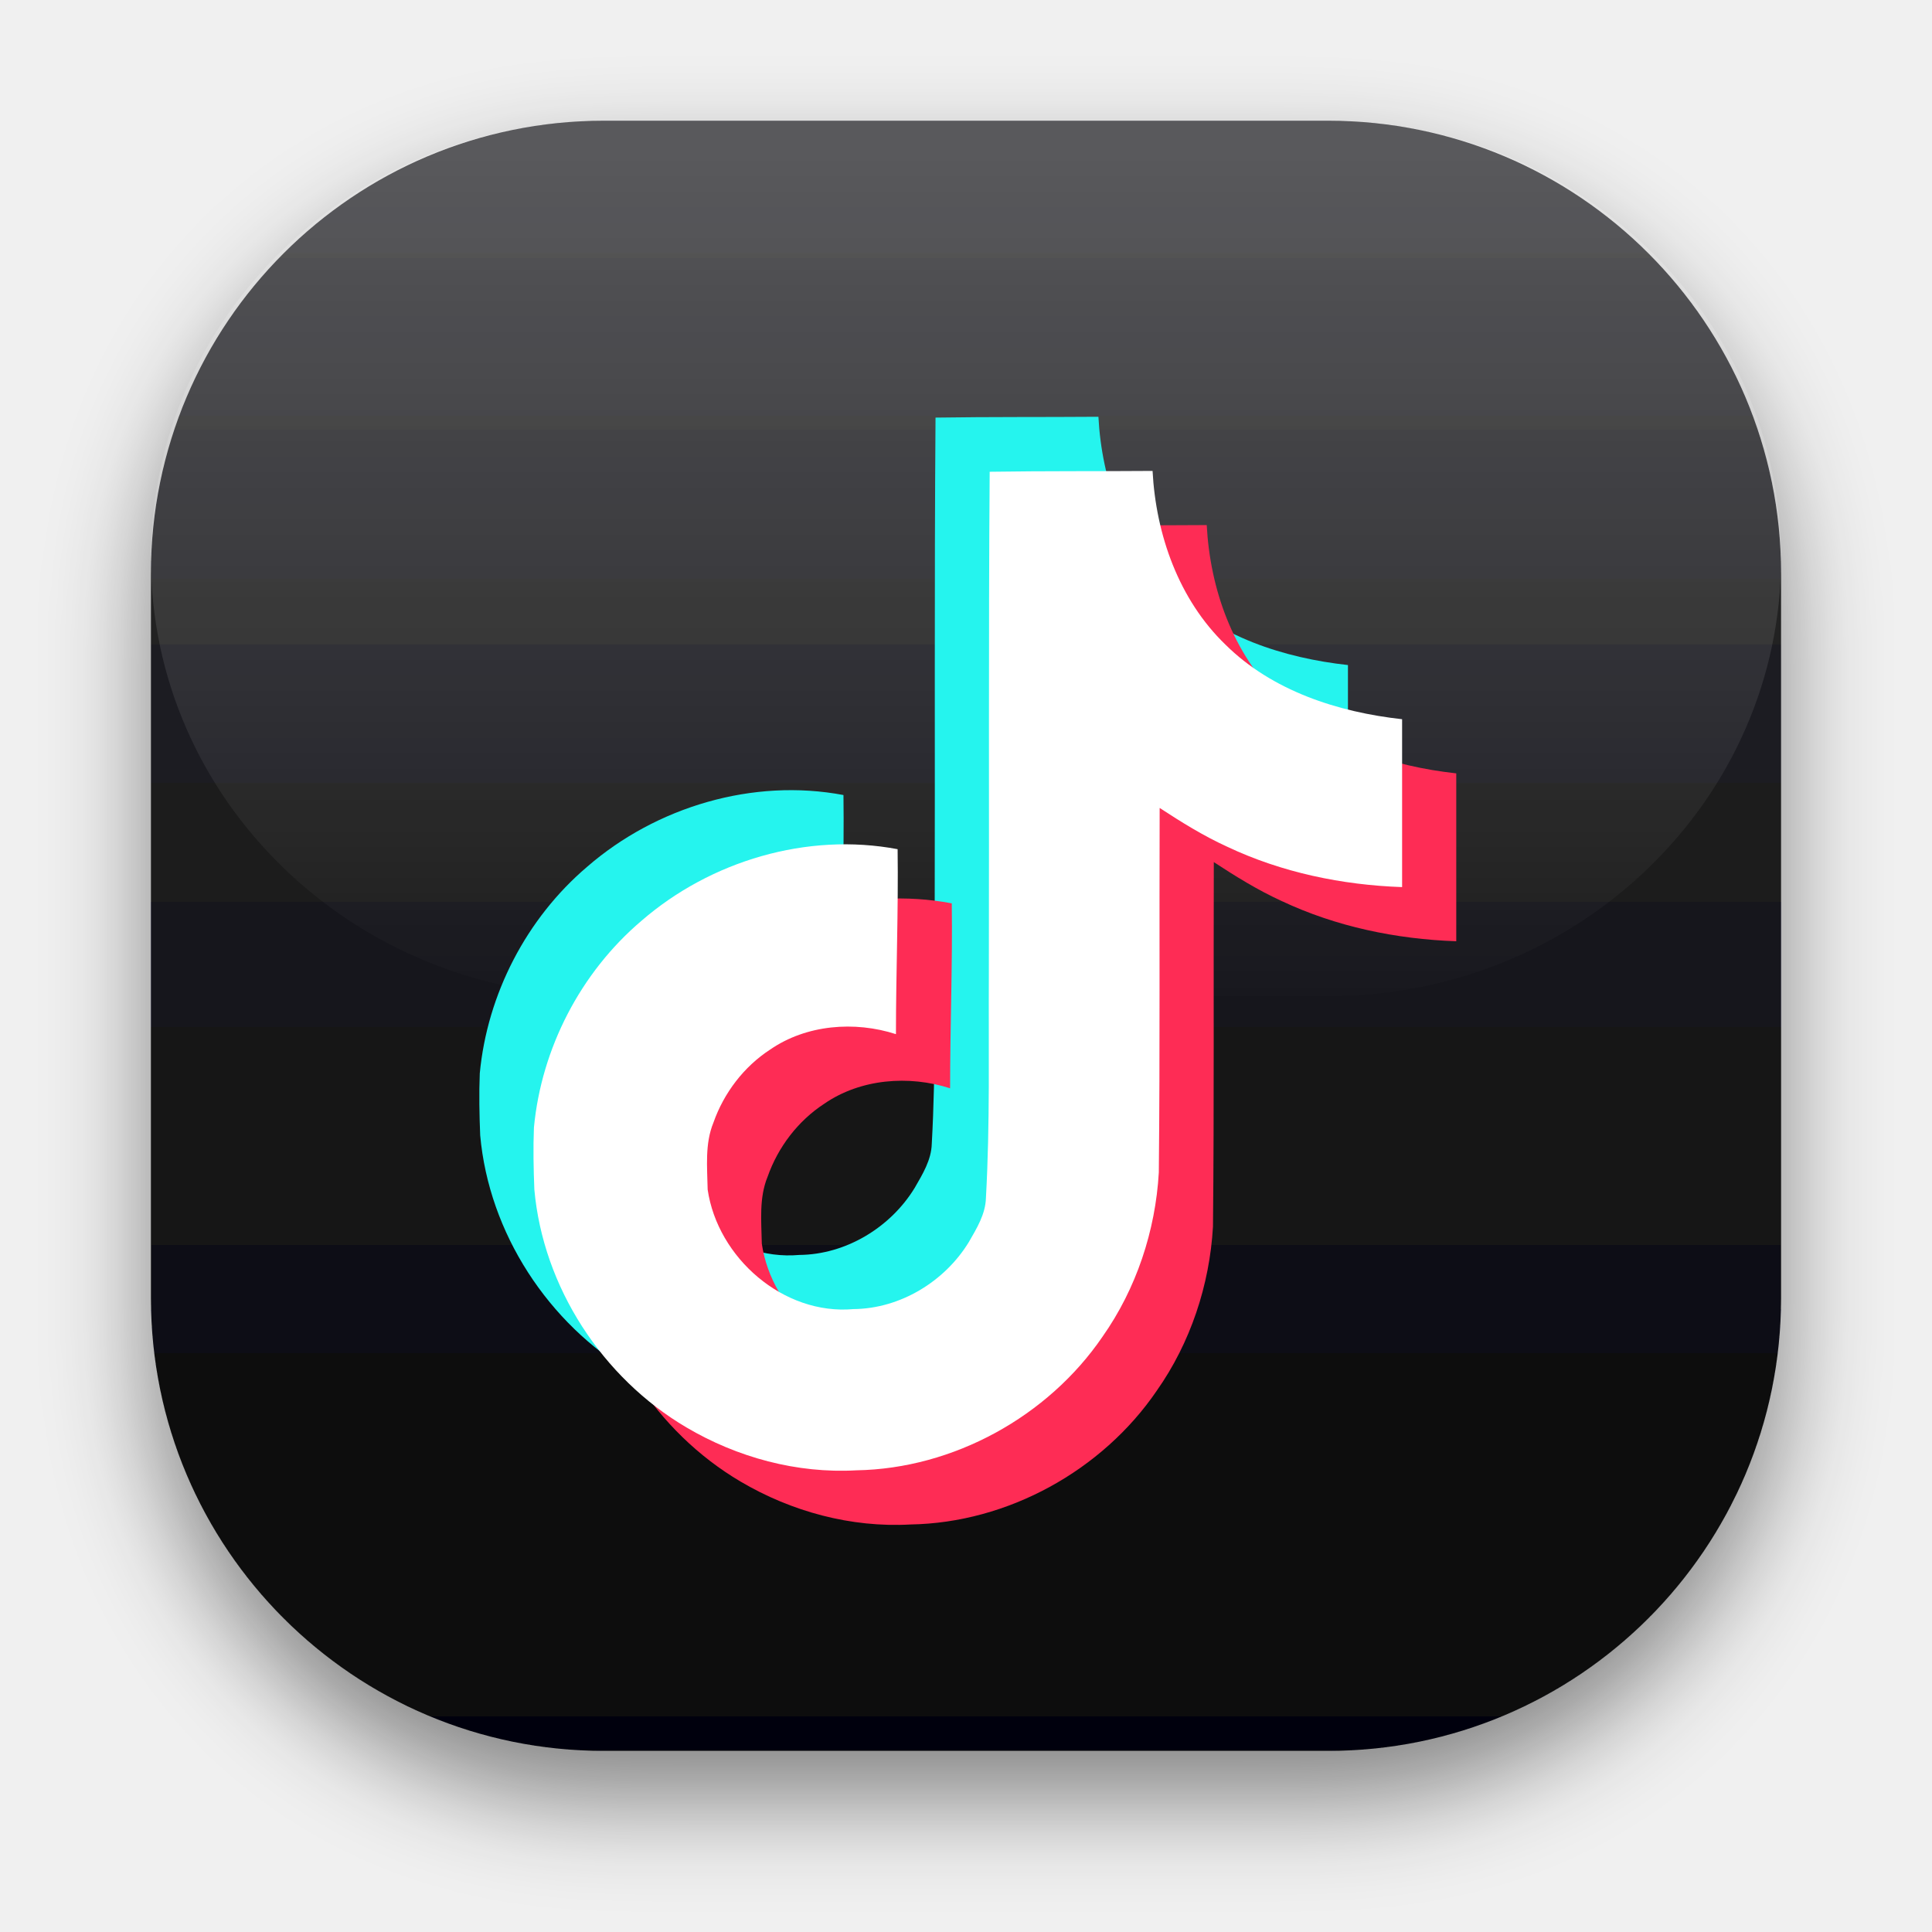
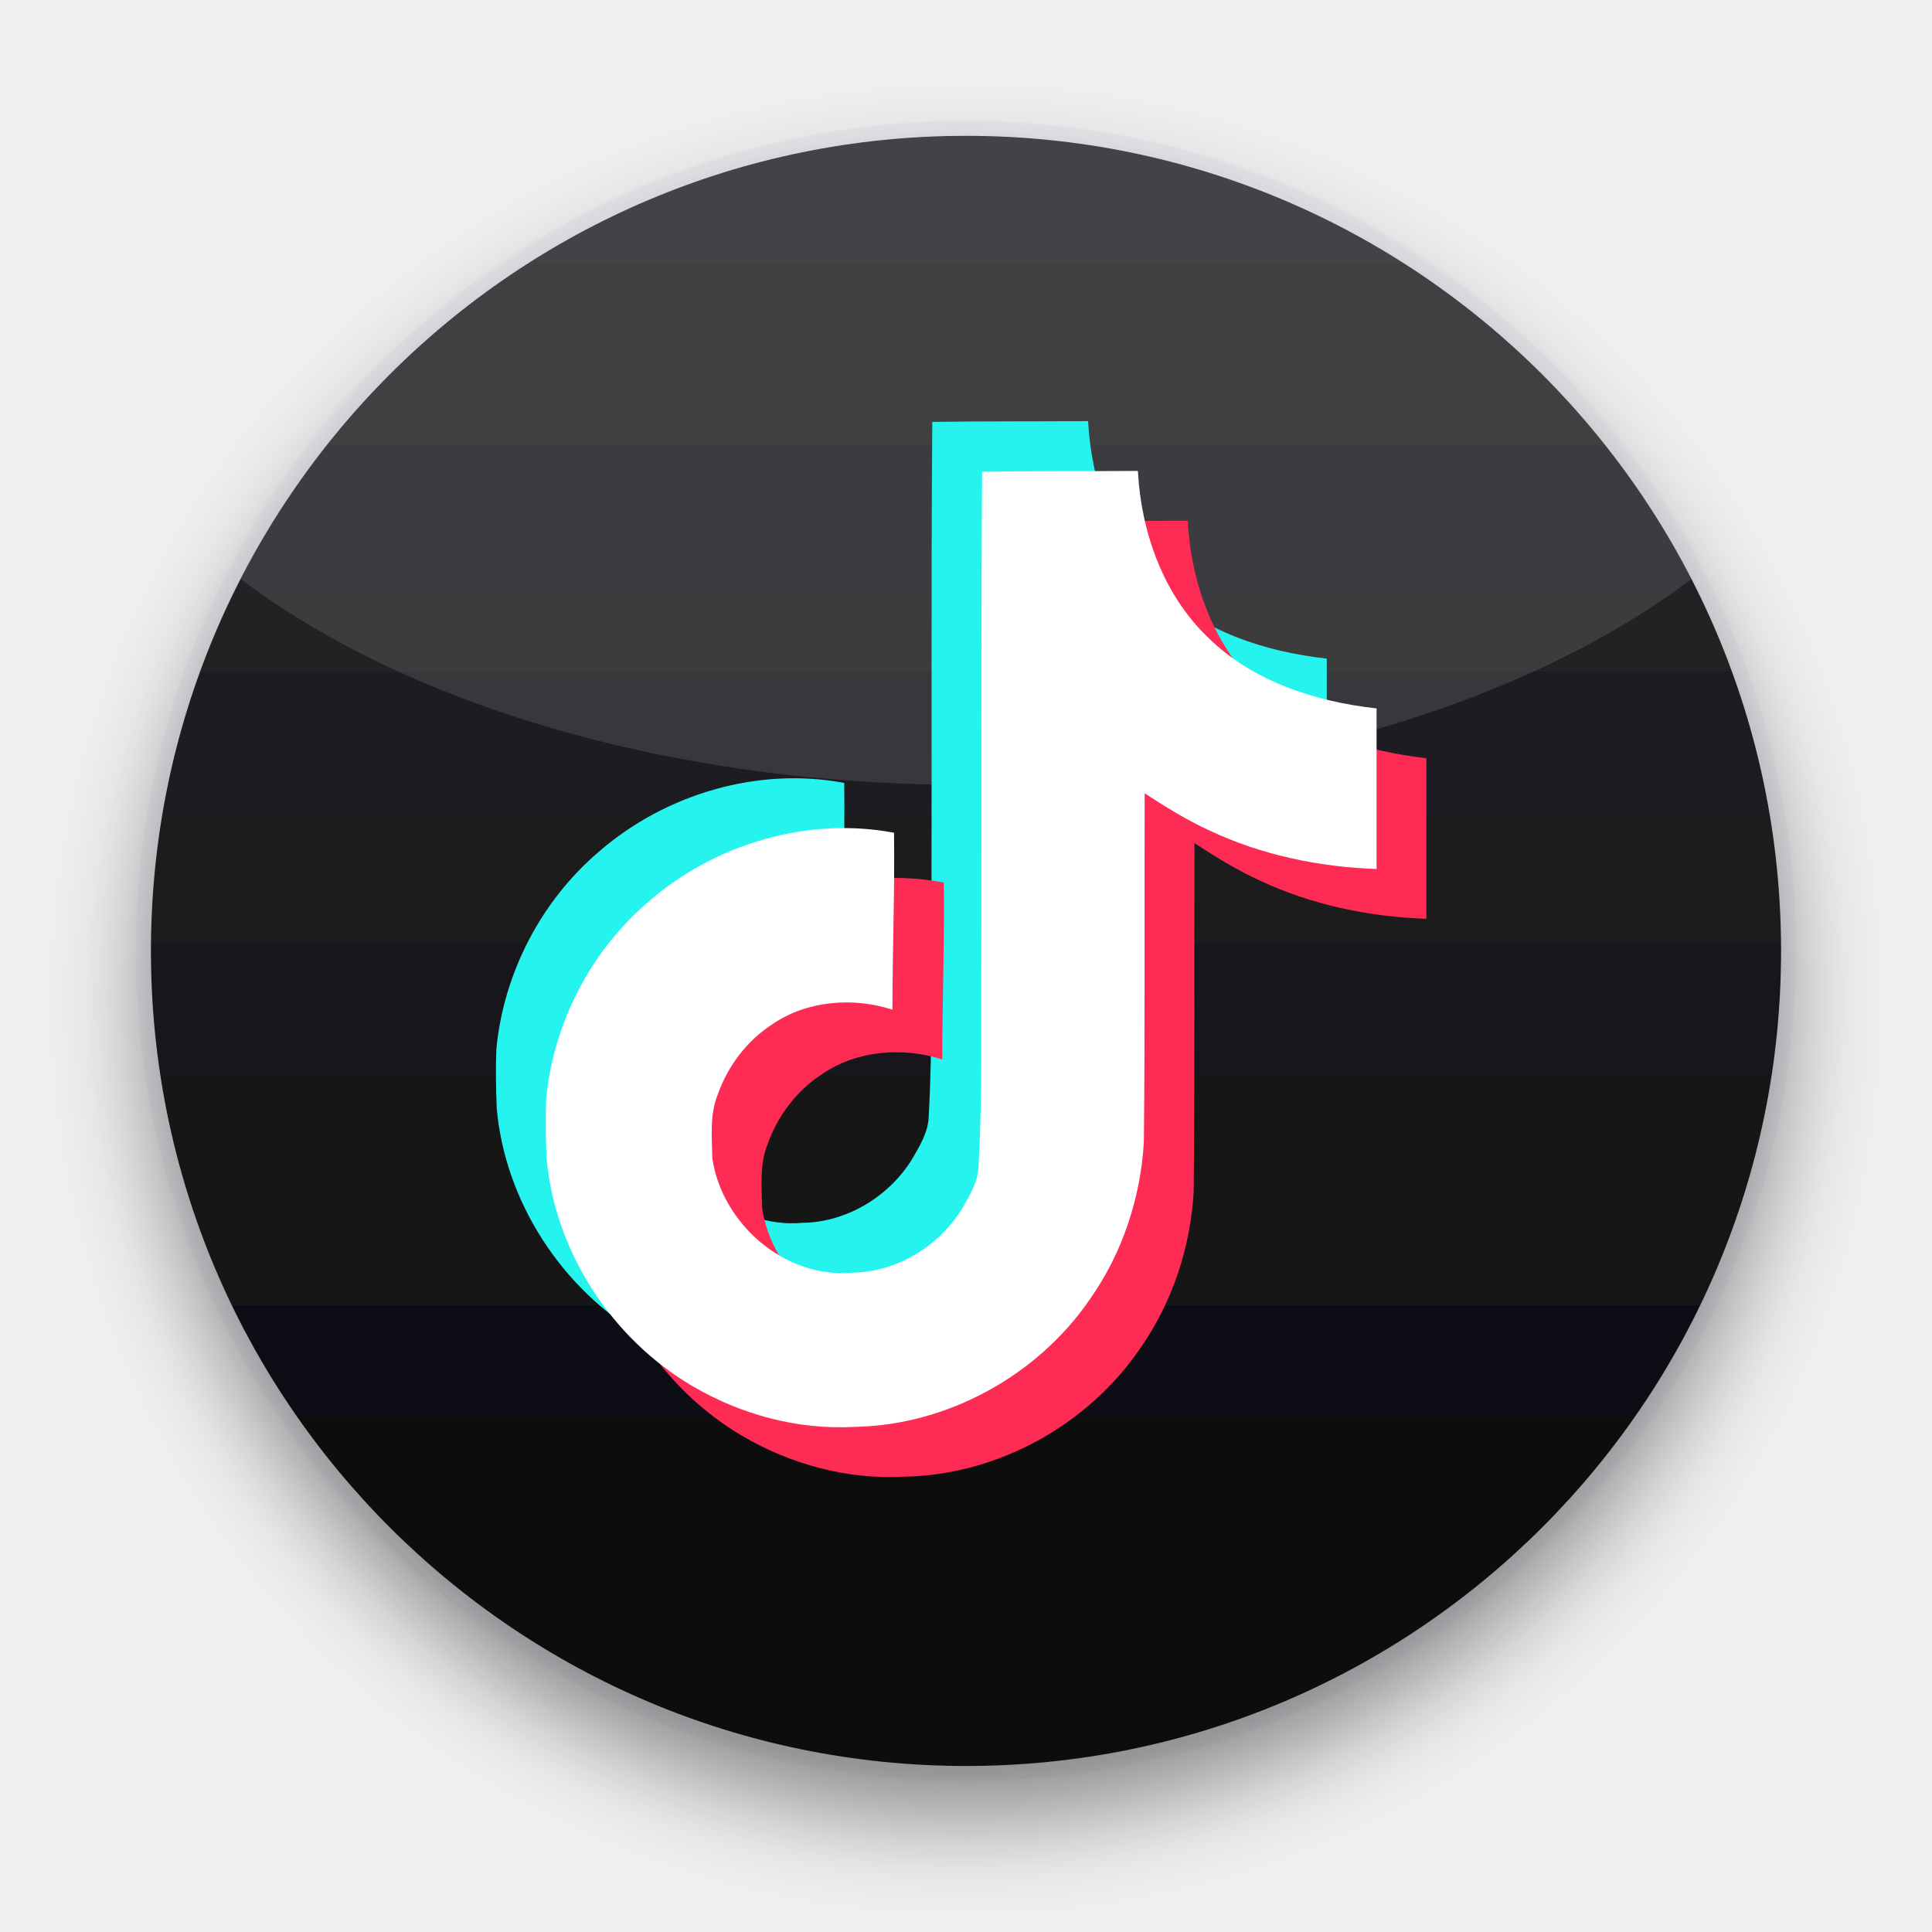
<svg xmlns="http://www.w3.org/2000/svg" viewBox="0 0 64 64" width="64" height="64" role="img" aria-label="TikTok">
  <defs>
    <linearGradient id="tt-bg" x1="32" y1="5" x2="32" y2="59" gradientUnits="userSpaceOnUse">
      <stop offset="0" stop-color="#2B2B2F" />
-       <stop offset="1" stop-color="#050507" />
+       <stop offset="1" stop-color="#070709" />
    </linearGradient>
-     <linearGradient id="tt-gl" x1="32" y1="5" x2="32" y2="34" gradientUnits="userSpaceOnUse">
-       <stop offset="0" stop-color="#ffffff" stop-opacity=".22" />
-       <stop offset="1" stop-color="#ffffff" stop-opacity="0" />
-     </linearGradient>
+     <clipPath id="tt-c">
+       <circle cx="32" cy="31.5" r="27" />
+     </clipPath>
    <filter id="tt-sh" x="-25%" y="-20%" width="150%" height="155%">
      <feDropShadow dx="0" dy="1.6" stdDeviation="1.7" flood-color="#000" flood-opacity=".45" />
    </filter>
  </defs>
-   <rect x="5" y="4" width="54" height="54" rx="15" fill="url(#tt-bg)" filter="url(#tt-sh)" />
-   <rect x="5" y="4" width="54" height="29" rx="15" fill="url(#tt-gl)" />
-   <g transform="translate(15.5,15.6) scale(1.38)">
-     <path fill="#25F4EE" d="M12.525.02c1.31-.02 2.61-.01 3.91-.02.08 1.53.63 3.09 1.75 4.17 1.12 1.11 2.7 1.62 4.24 1.79v4.03c-1.44-.05-2.89-.35-4.2-.97-.57-.26-1.1-.59-1.62-.93-.01 2.92.01 5.84-.02 8.75-.08 1.4-.54 2.79-1.35 3.94-1.31 1.92-3.58 3.17-5.91 3.21-1.43.08-2.86-.31-4.08-1.03-2.02-1.19-3.44-3.37-3.65-5.71-.02-.5-.03-1-.01-1.49.18-1.9 1.12-3.72 2.58-4.96 1.66-1.44 3.98-2.13 6.15-1.72.02 1.48-.04 2.96-.04 4.44-.99-.32-2.15-.23-3.02.37-.63.41-1.11 1.04-1.36 1.75-.21.51-.15 1.07-.14 1.61.24 1.64 1.82 3.02 3.5 2.87 1.12-.01 2.19-.66 2.77-1.61.19-.33.4-.67.41-1.06.1-1.79.06-3.57.07-5.36.01-4.03-.01-8.05.02-12.07z" transform="translate(-1.3,-1.3)" />
-     <path fill="#FE2C55" d="M12.525.02c1.31-.02 2.61-.01 3.91-.02.08 1.53.63 3.09 1.75 4.17 1.12 1.11 2.7 1.62 4.24 1.79v4.03c-1.44-.05-2.89-.35-4.2-.97-.57-.26-1.1-.59-1.62-.93-.01 2.92.01 5.84-.02 8.75-.08 1.4-.54 2.79-1.35 3.94-1.31 1.92-3.58 3.17-5.91 3.21-1.43.08-2.86-.31-4.08-1.03-2.02-1.19-3.44-3.37-3.65-5.71-.02-.5-.03-1-.01-1.49.18-1.9 1.12-3.72 2.58-4.96 1.66-1.44 3.98-2.13 6.15-1.72.02 1.48-.04 2.96-.04 4.44-.99-.32-2.15-.23-3.02.37-.63.41-1.11 1.04-1.36 1.75-.21.51-.15 1.07-.14 1.61.24 1.64 1.82 3.02 3.5 2.87 1.12-.01 2.19-.66 2.77-1.61.19-.33.4-.67.41-1.06.1-1.79.06-3.57.07-5.36.01-4.03-.01-8.05.02-12.07z" transform="translate(1.3,1.3)" />
+   <circle cx="32" cy="31.5" r="27.5" fill="#e9eaee" />
+   <circle cx="32" cy="31.5" r="27" fill="url(#tt-bg)" filter="url(#tt-sh)" />
+   <g clip-path="url(#tt-c)">
+     <ellipse cx="32" cy="9" rx="30" ry="17" fill="#ffffff" opacity=".12" />
+   </g>
+   <g transform="translate(16,15.6) scale(1.32)">
+     <path fill="#25F4EE" d="M12.525.02c1.31-.02 2.61-.01 3.91-.02.08 1.53.63 3.09 1.75 4.17 1.12 1.11 2.7 1.62 4.24 1.79v4.03c-1.44-.05-2.89-.35-4.2-.97-.57-.26-1.1-.59-1.62-.93-.01 2.92.01 5.84-.02 8.75-.08 1.4-.54 2.79-1.35 3.94-1.31 1.92-3.58 3.17-5.91 3.21-1.43.08-2.86-.31-4.08-1.03-2.02-1.19-3.44-3.37-3.65-5.71-.02-.5-.03-1-.01-1.49.18-1.9 1.12-3.72 2.58-4.96 1.66-1.44 3.98-2.13 6.15-1.72.02 1.48-.04 2.96-.04 4.44-.99-.32-2.15-.23-3.02.37-.63.41-1.11 1.04-1.36 1.75-.21.51-.15 1.07-.14 1.61.24 1.64 1.82 3.02 3.5 2.87 1.12-.01 2.19-.66 2.77-1.61.19-.33.4-.67.41-1.06.1-1.79.06-3.57.07-5.36.01-4.03-.01-8.05.02-12.07z" transform="translate(-1.25,-1.25)" />
+     <path fill="#FE2C55" d="M12.525.02c1.31-.02 2.61-.01 3.91-.02.08 1.53.63 3.09 1.75 4.17 1.12 1.11 2.7 1.62 4.24 1.79v4.03c-1.44-.05-2.89-.35-4.2-.97-.57-.26-1.1-.59-1.62-.93-.01 2.92.01 5.84-.02 8.75-.08 1.4-.54 2.79-1.35 3.94-1.31 1.92-3.58 3.17-5.91 3.21-1.43.08-2.86-.31-4.08-1.03-2.02-1.19-3.44-3.37-3.65-5.71-.02-.5-.03-1-.01-1.49.18-1.9 1.12-3.72 2.58-4.96 1.66-1.44 3.98-2.13 6.15-1.72.02 1.48-.04 2.96-.04 4.44-.99-.32-2.15-.23-3.02.37-.63.41-1.11 1.04-1.36 1.75-.21.51-.15 1.07-.14 1.61.24 1.64 1.82 3.02 3.5 2.87 1.12-.01 2.19-.66 2.77-1.61.19-.33.4-.67.41-1.06.1-1.79.06-3.57.07-5.36.01-4.03-.01-8.05.02-12.07z" transform="translate(1.25,1.25)" />
    <path fill="#fff" d="M12.525.02c1.31-.02 2.61-.01 3.91-.02.08 1.53.63 3.09 1.75 4.17 1.12 1.11 2.7 1.62 4.24 1.79v4.03c-1.44-.05-2.89-.35-4.2-.97-.57-.26-1.1-.59-1.62-.93-.01 2.92.01 5.84-.02 8.75-.08 1.4-.54 2.79-1.35 3.94-1.31 1.92-3.58 3.17-5.91 3.21-1.43.08-2.86-.31-4.08-1.03-2.02-1.19-3.44-3.37-3.65-5.71-.02-.5-.03-1-.01-1.49.18-1.9 1.12-3.72 2.58-4.96 1.66-1.44 3.98-2.13 6.15-1.72.02 1.48-.04 2.96-.04 4.44-.99-.32-2.15-.23-3.02.37-.63.41-1.11 1.04-1.36 1.75-.21.51-.15 1.07-.14 1.61.24 1.64 1.82 3.02 3.5 2.87 1.12-.01 2.19-.66 2.77-1.61.19-.33.4-.67.41-1.06.1-1.79.06-3.57.07-5.36.01-4.03-.01-8.05.02-12.07z" />
  </g>
</svg>
